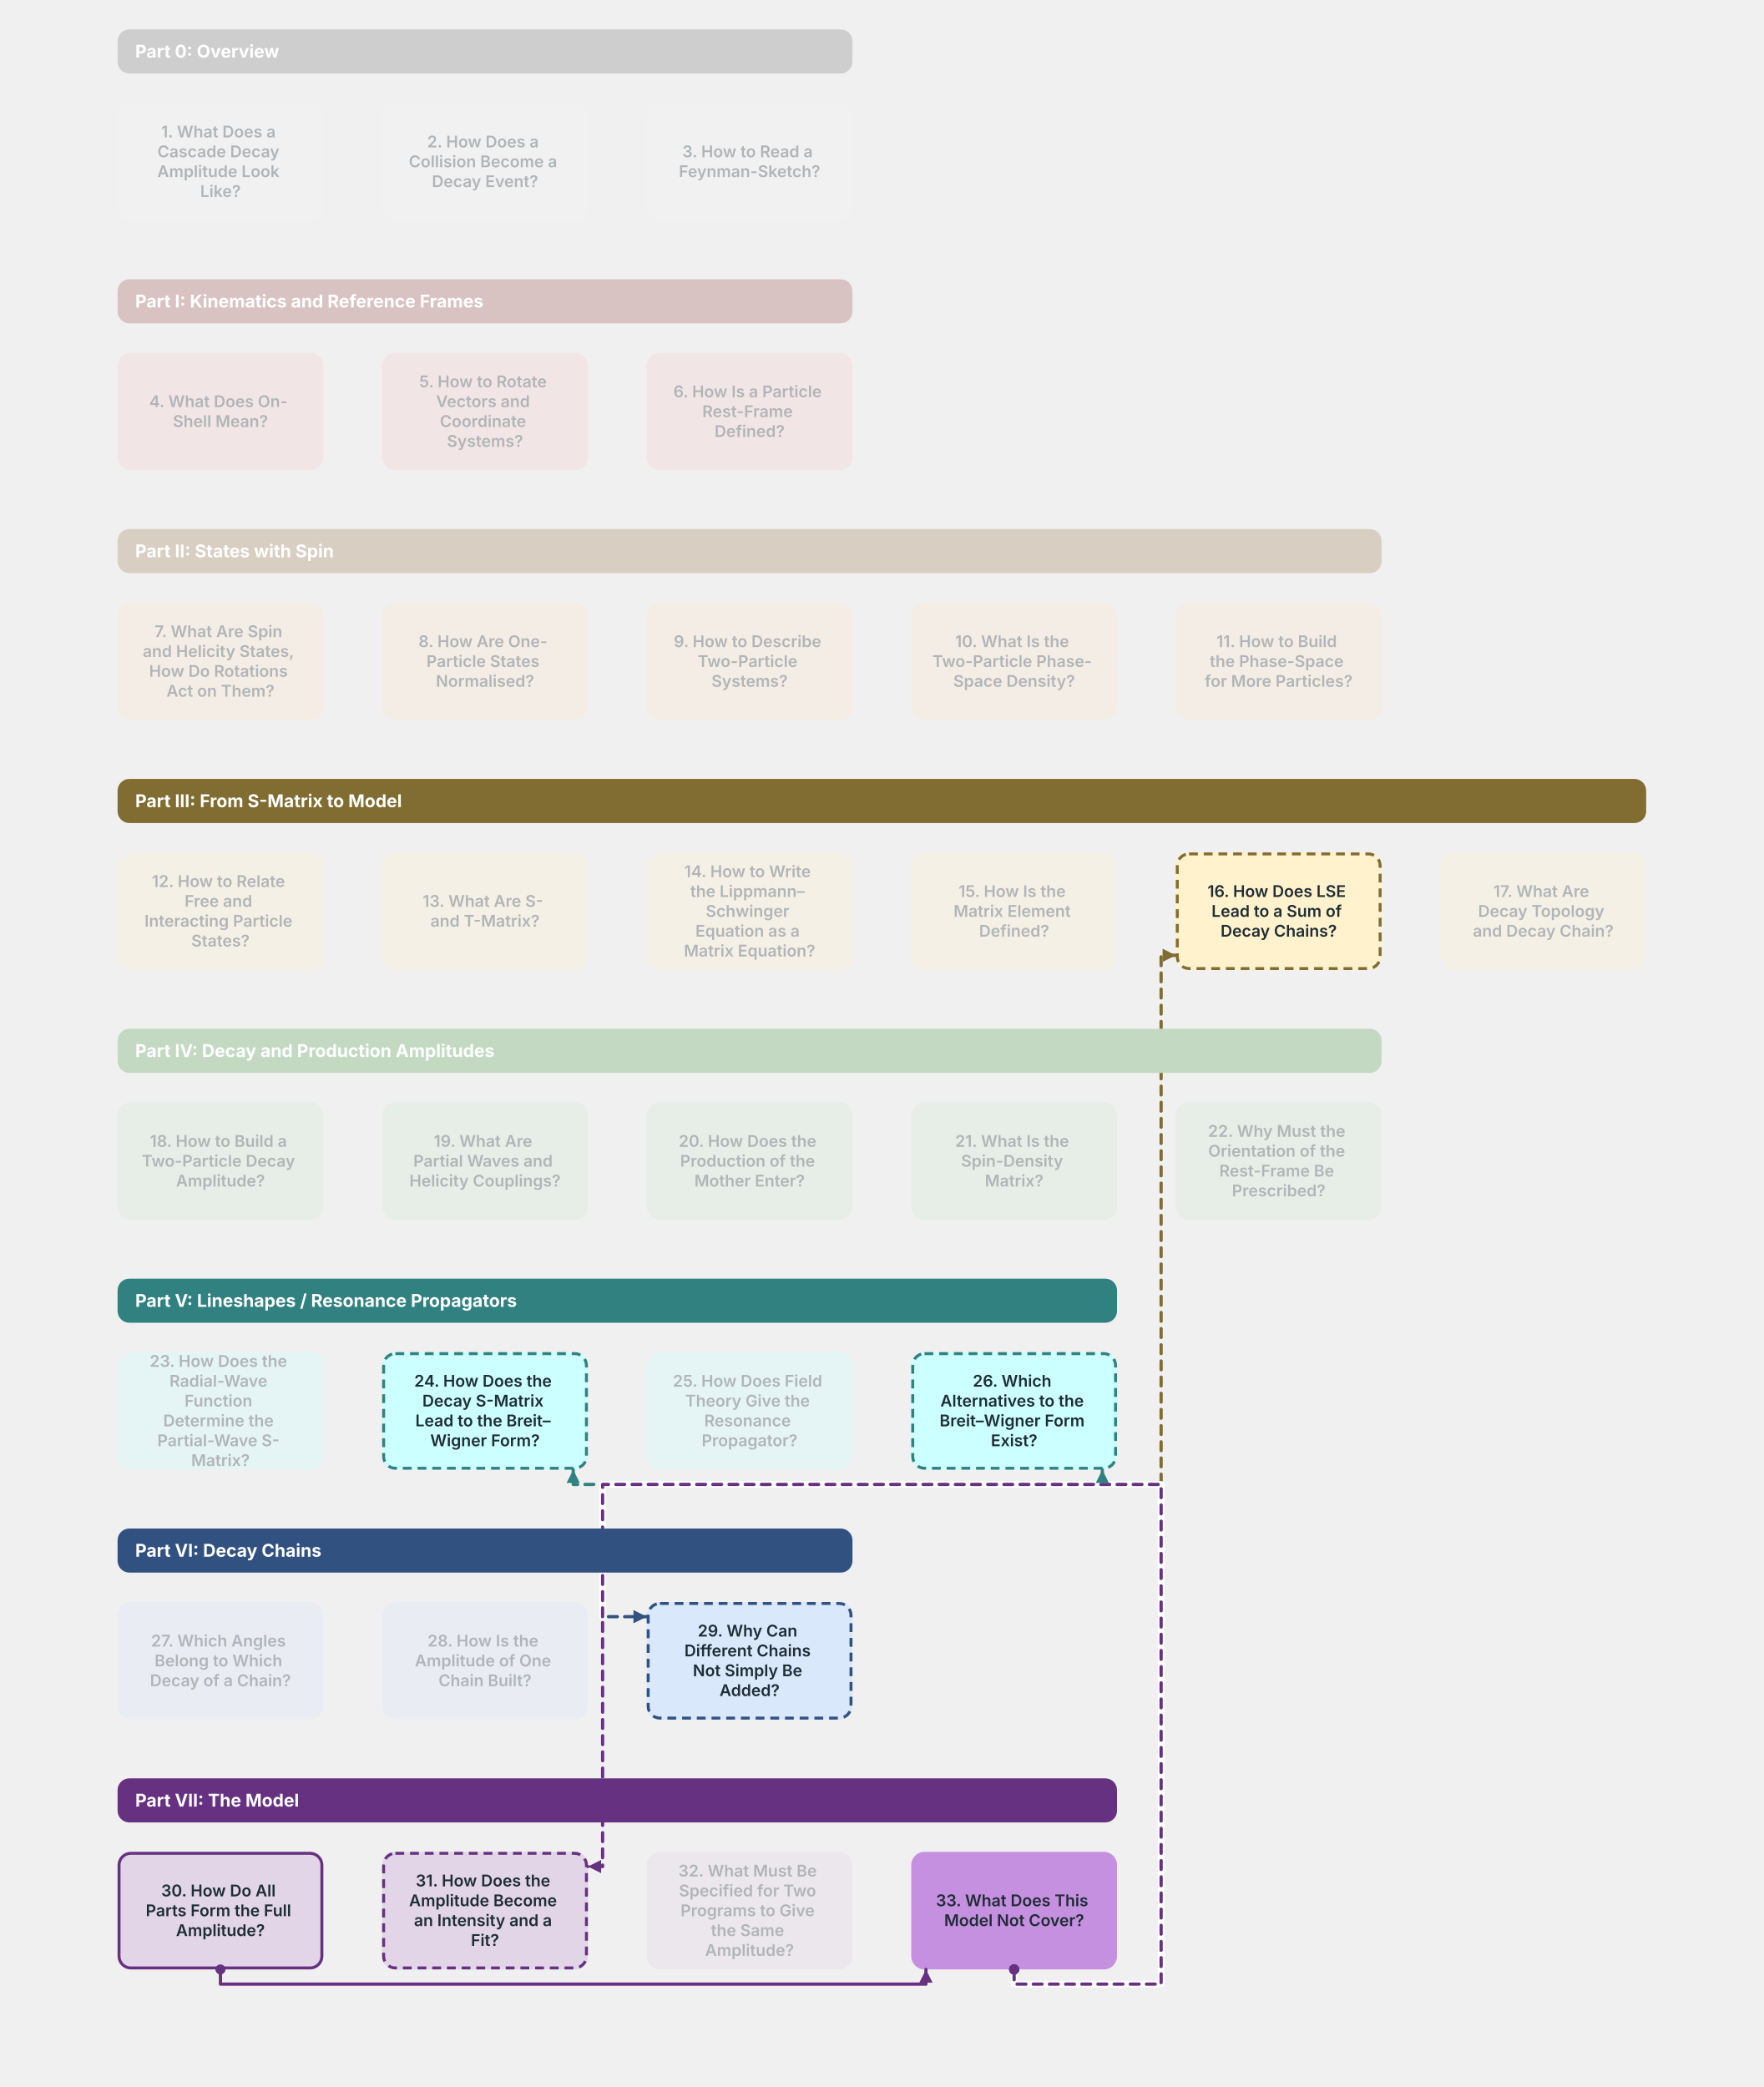
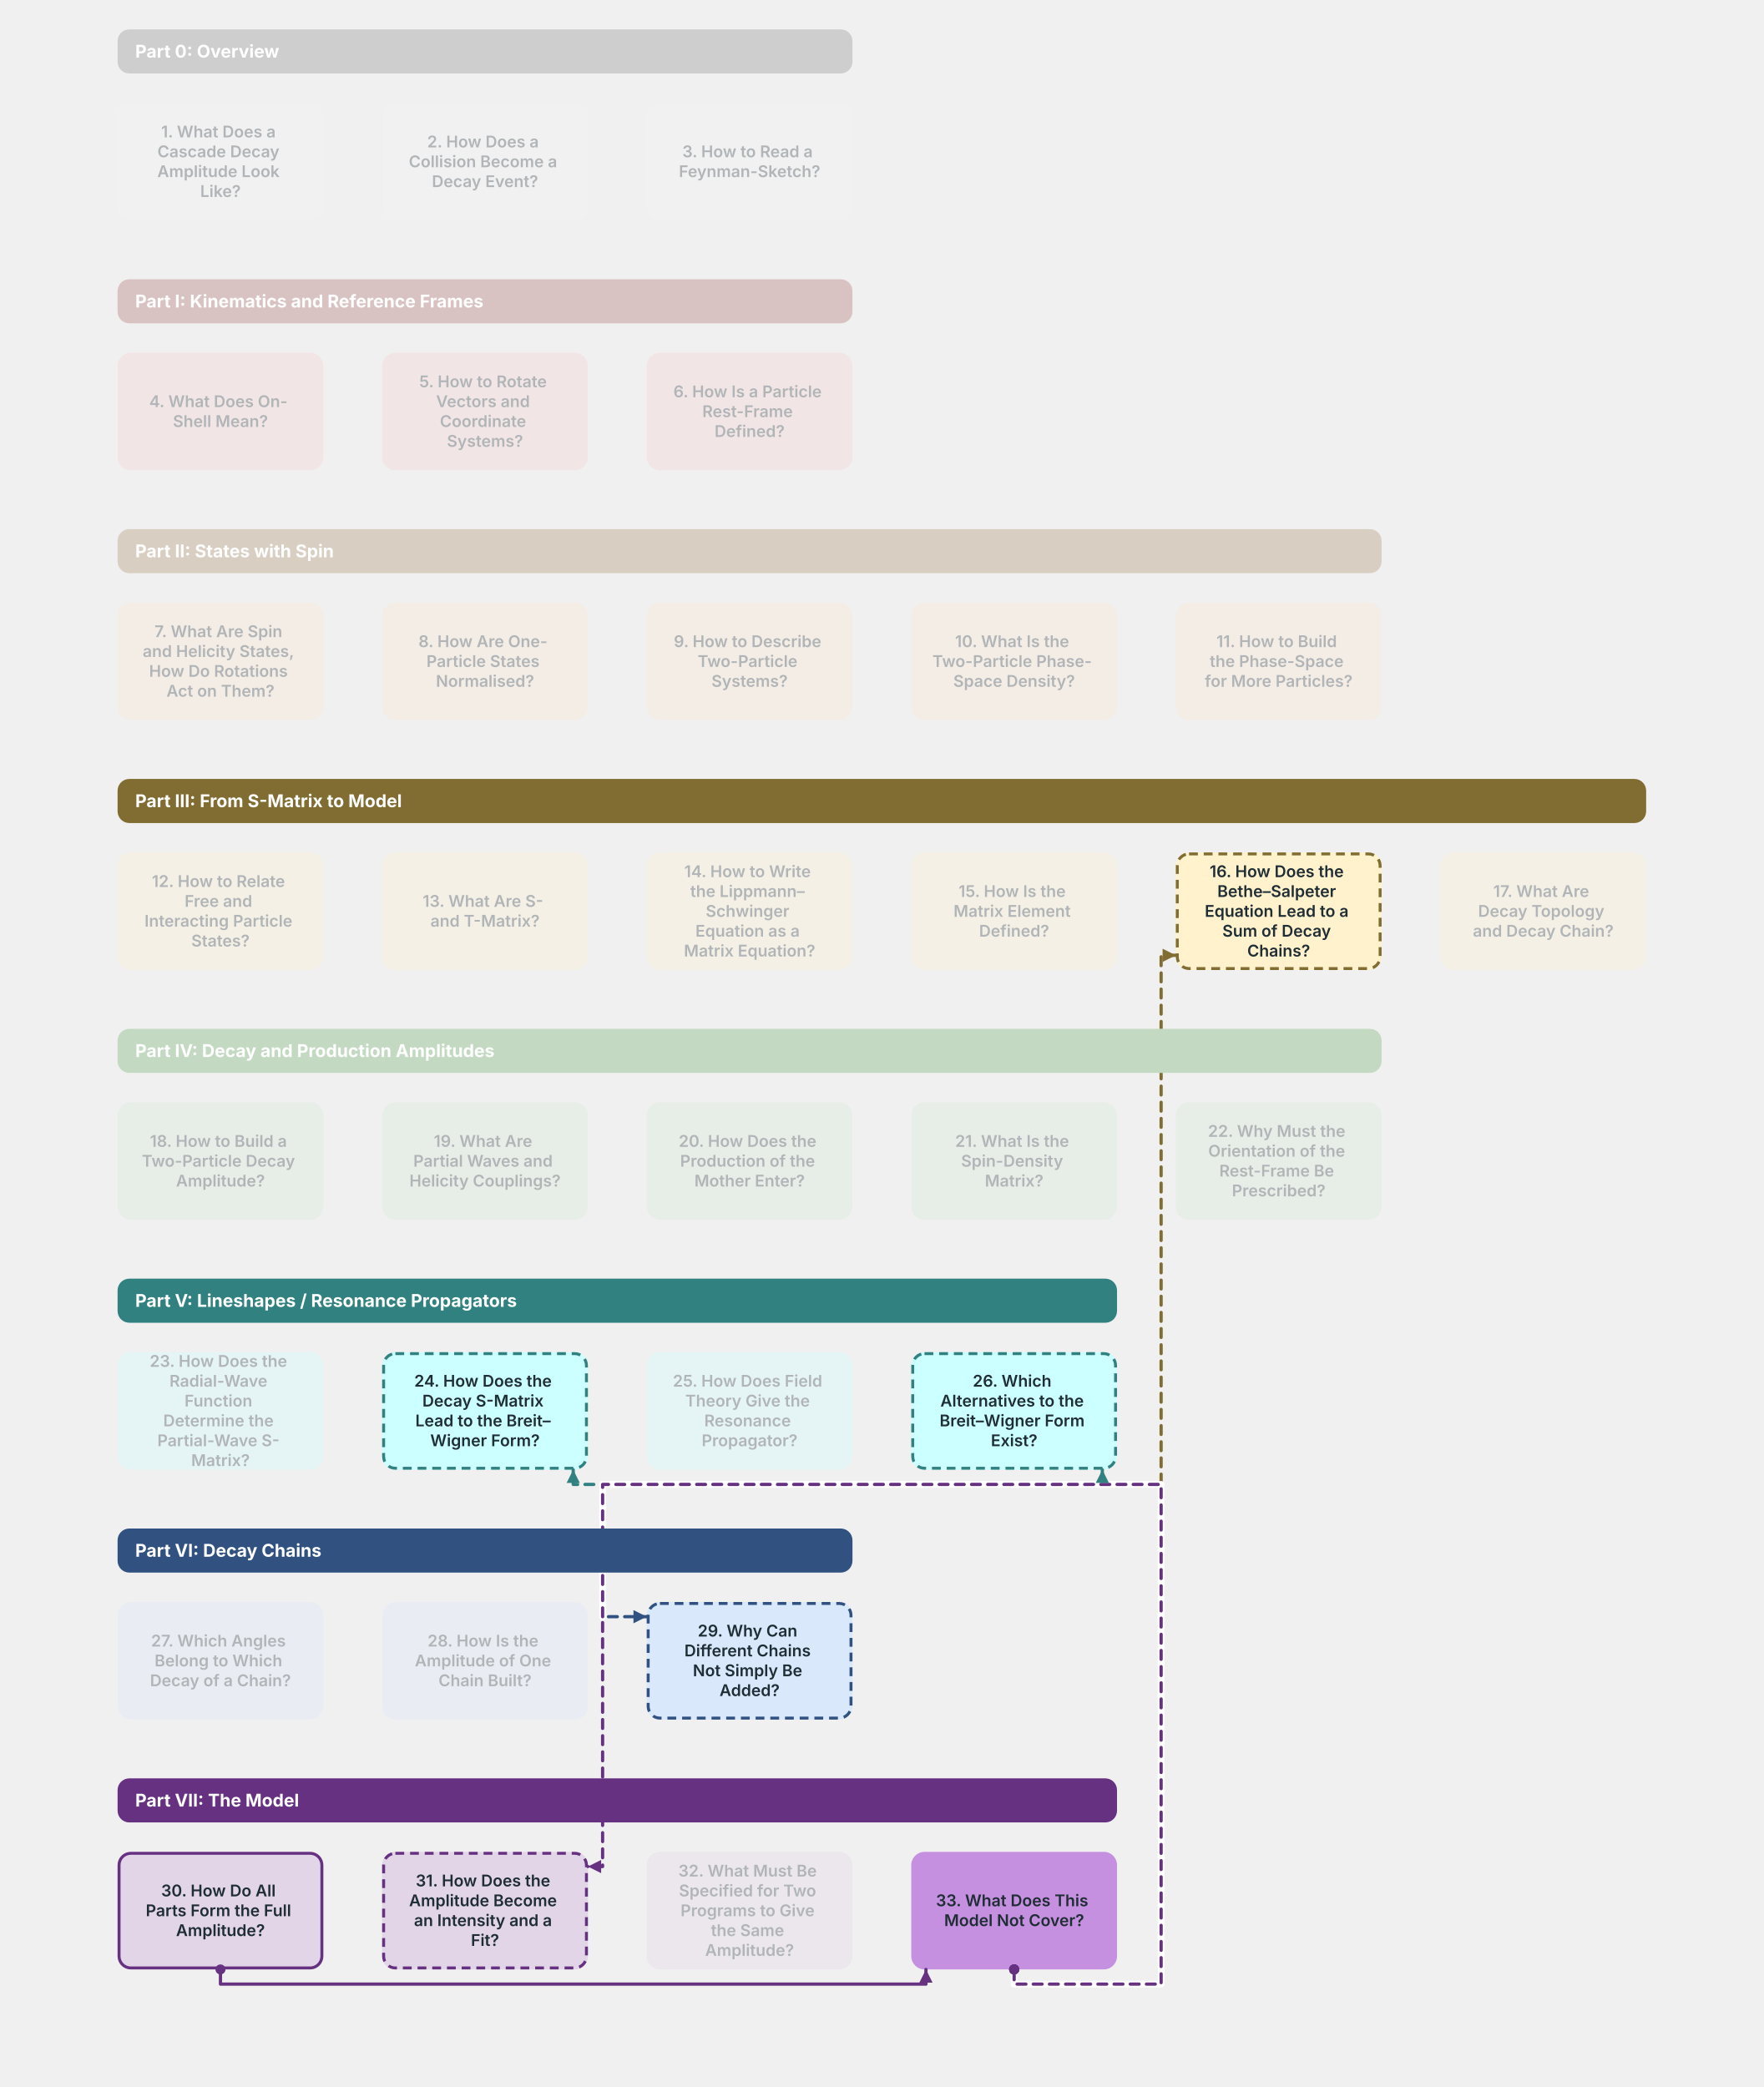
<svg xmlns="http://www.w3.org/2000/svg" viewBox="0 0 1200 1420" width="1200" height="1420" role="img" aria-label="Flow chart of the FAQ">
  <style>text{font-family:Inter,"Source Sans 3","Noto Sans","DejaVu Sans",sans-serif;font-size:11px;font-weight:600}.bar-title{font-size:12px;font-weight:700}</style>
  <g class="card" data-n="1" opacity="0.3">
    <rect class="card-bg" data-n="1" x="80" y="70" width="140" height="80" rx="9" fill="#F5F5F5" />
    <text fill="#1f2d35" text-anchor="middle">
      <tspan x="150" y="93.5">1. What Does a</tspan>
      <tspan x="150" y="107.0">Cascade Decay</tspan>
      <tspan x="150" y="120.5">Amplitude Look</tspan>
      <tspan x="150" y="134.0">Like?</tspan>
    </text>
  </g>
  <g class="card" data-n="2" opacity="0.3">
    <rect class="card-bg" data-n="2" x="260" y="70" width="140" height="80" rx="9" fill="#F5F5F5" />
    <text fill="#1f2d35" text-anchor="middle">
      <tspan x="330" y="100.3">2. How Does a</tspan>
      <tspan x="330" y="113.8">Collision Become a</tspan>
      <tspan x="330" y="127.3">Decay Event?</tspan>
    </text>
  </g>
  <g class="card" data-n="3" opacity="0.3">
    <rect class="card-bg" data-n="3" x="440" y="70" width="140" height="80" rx="9" fill="#F5F5F5" />
    <text fill="#1f2d35" text-anchor="middle">
      <tspan x="510" y="107.0">3. How to Read a</tspan>
      <tspan x="510" y="120.5">Feynman-Sketch?</tspan>
    </text>
  </g>
  <g class="card" data-n="4" opacity="0.3">
    <rect class="card-bg" data-n="4" x="80" y="240" width="140" height="80" rx="9" fill="#F8CECC" />
    <text fill="#1f2d35" text-anchor="middle">
      <tspan x="150" y="277.0">4. What Does On-</tspan>
      <tspan x="150" y="290.5">Shell Mean?</tspan>
    </text>
  </g>
  <g class="card" data-n="5" opacity="0.3">
    <rect class="card-bg" data-n="5" x="260" y="240" width="140" height="80" rx="9" fill="#F8CECC" />
    <text fill="#1f2d35" text-anchor="middle">
      <tspan x="330" y="263.5">5. How to Rotate</tspan>
      <tspan x="330" y="277.0">Vectors and</tspan>
      <tspan x="330" y="290.5">Coordinate</tspan>
      <tspan x="330" y="304.0">Systems?</tspan>
    </text>
  </g>
  <g class="card" data-n="6" opacity="0.3">
    <rect class="card-bg" data-n="6" x="440" y="240" width="140" height="80" rx="9" fill="#F8CECC" />
    <text fill="#1f2d35" text-anchor="middle">
      <tspan x="510" y="270.3">6. How Is a Particle</tspan>
      <tspan x="510" y="283.8">Rest-Frame</tspan>
      <tspan x="510" y="297.3">Defined?</tspan>
    </text>
  </g>
  <g class="card" data-n="7" opacity="0.3">
    <rect class="card-bg" data-n="7" x="80" y="410" width="140" height="80" rx="9" fill="#FFE6CC" />
    <text fill="#1f2d35" text-anchor="middle">
      <tspan x="150" y="433.5">7. What Are Spin</tspan>
      <tspan x="150" y="447.0">and Helicity States,</tspan>
      <tspan x="150" y="460.5">How Do Rotations</tspan>
      <tspan x="150" y="474.0">Act on Them?</tspan>
    </text>
  </g>
  <g class="card" data-n="8" opacity="0.3">
    <rect class="card-bg" data-n="8" x="260" y="410" width="140" height="80" rx="9" fill="#FFE6CC" />
    <text fill="#1f2d35" text-anchor="middle">
      <tspan x="330" y="440.3">8. How Are One-</tspan>
      <tspan x="330" y="453.8">Particle States</tspan>
      <tspan x="330" y="467.3">Normalised?</tspan>
    </text>
  </g>
  <g class="card" data-n="9" opacity="0.3">
    <rect class="card-bg" data-n="9" x="440" y="410" width="140" height="80" rx="9" fill="#FFE6CC" />
    <text fill="#1f2d35" text-anchor="middle">
      <tspan x="510" y="440.3">9. How to Describe</tspan>
      <tspan x="510" y="453.8">Two-Particle</tspan>
      <tspan x="510" y="467.3">Systems?</tspan>
    </text>
  </g>
  <g class="card" data-n="10" opacity="0.3">
    <rect class="card-bg" data-n="10" x="620" y="410" width="140" height="80" rx="9" fill="#FFE6CC" />
    <text fill="#1f2d35" text-anchor="middle">
      <tspan x="690" y="440.3">10. What Is the</tspan>
      <tspan x="690" y="453.8">Two-Particle Phase-</tspan>
      <tspan x="690" y="467.3">Space Density?</tspan>
    </text>
  </g>
  <g class="card" data-n="11" opacity="0.3">
    <rect class="card-bg" data-n="11" x="800" y="410" width="140" height="80" rx="9" fill="#FFE6CC" />
    <text fill="#1f2d35" text-anchor="middle">
      <tspan x="870" y="440.3">11. How to Build</tspan>
      <tspan x="870" y="453.8">the Phase-Space</tspan>
      <tspan x="870" y="467.3">for More Particles?</tspan>
    </text>
  </g>
  <g class="card" data-n="12" opacity="0.3">
    <rect class="card-bg" data-n="12" x="80" y="580" width="140" height="80" rx="9" fill="#FFF2CC" />
    <text fill="#1f2d35" text-anchor="middle">
      <tspan x="150" y="603.5">12. How to Relate</tspan>
      <tspan x="150" y="617.0">Free and</tspan>
      <tspan x="150" y="630.5">Interacting Particle</tspan>
      <tspan x="150" y="644.0">States?</tspan>
    </text>
  </g>
  <g class="card" data-n="13" opacity="0.3">
    <rect class="card-bg" data-n="13" x="260" y="580" width="140" height="80" rx="9" fill="#FFF2CC" />
    <text fill="#1f2d35" text-anchor="middle">
      <tspan x="330" y="617.0">13. What Are S-</tspan>
      <tspan x="330" y="630.5">and T-Matrix?</tspan>
    </text>
  </g>
  <g class="card" data-n="14" opacity="0.3">
    <rect class="card-bg" data-n="14" x="440" y="580" width="140" height="80" rx="9" fill="#FFF2CC" />
    <text fill="#1f2d35" text-anchor="middle">
      <tspan x="510" y="596.8">14. How to Write</tspan>
      <tspan x="510" y="610.3">the Lippmann–</tspan>
      <tspan x="510" y="623.8">Schwinger</tspan>
      <tspan x="510" y="637.3">Equation as a</tspan>
      <tspan x="510" y="650.8">Matrix Equation?</tspan>
    </text>
  </g>
  <g class="card" data-n="15" opacity="0.3">
    <rect class="card-bg" data-n="15" x="620" y="580" width="140" height="80" rx="9" fill="#FFF2CC" />
    <text fill="#1f2d35" text-anchor="middle">
      <tspan x="690" y="610.3">15. How Is the</tspan>
      <tspan x="690" y="623.8">Matrix Element</tspan>
      <tspan x="690" y="637.3">Defined?</tspan>
    </text>
  </g>
  <g class="card" data-n="16" opacity="1">
    <rect class="card-bg" data-n="16" x="800" y="580" width="140" height="80" rx="9" fill="#FFF2CC" />
    <rect class="frame see" data-n="16" x="801" y="581" width="138" height="78" rx="8" fill="none" stroke="#816D31" stroke-width="2" stroke-dasharray="6 4" />
    <text fill="#1f2d35" text-anchor="middle">
-       <tspan x="870" y="610.3">16. How Does LSE</tspan>
-       <tspan x="870" y="623.8">Lead to a Sum of</tspan>
-       <tspan x="870" y="637.3">Decay Chains?</tspan>
+       <tspan x="870" y="596.8">16. How Does the</tspan>
+       <tspan x="870" y="610.3">Bethe–Salpeter</tspan>
+       <tspan x="870" y="623.8">Equation Lead to a</tspan>
+       <tspan x="870" y="637.3">Sum of Decay</tspan>
+       <tspan x="870" y="650.8">Chains?</tspan>
    </text>
  </g>
  <g class="card" data-n="17" opacity="0.3">
    <rect class="card-bg" data-n="17" x="980" y="580" width="140" height="80" rx="9" fill="#FFF2CC" />
    <text fill="#1f2d35" text-anchor="middle">
      <tspan x="1050" y="610.3">17. What Are</tspan>
      <tspan x="1050" y="623.8">Decay Topology</tspan>
      <tspan x="1050" y="637.3">and Decay Chain?</tspan>
    </text>
  </g>
  <g class="card" data-n="18" opacity="0.3">
    <rect class="card-bg" data-n="18" x="80" y="750" width="140" height="80" rx="9" fill="#D5E8D4" />
    <text fill="#1f2d35" text-anchor="middle">
      <tspan x="150" y="780.3">18. How to Build a</tspan>
      <tspan x="150" y="793.8">Two-Particle Decay</tspan>
      <tspan x="150" y="807.3">Amplitude?</tspan>
    </text>
  </g>
  <g class="card" data-n="19" opacity="0.3">
    <rect class="card-bg" data-n="19" x="260" y="750" width="140" height="80" rx="9" fill="#D5E8D4" />
    <text fill="#1f2d35" text-anchor="middle">
      <tspan x="330" y="780.3">19. What Are</tspan>
      <tspan x="330" y="793.8">Partial Waves and</tspan>
      <tspan x="330" y="807.3">Helicity Couplings?</tspan>
    </text>
  </g>
  <g class="card" data-n="20" opacity="0.3">
    <rect class="card-bg" data-n="20" x="440" y="750" width="140" height="80" rx="9" fill="#D5E8D4" />
    <text fill="#1f2d35" text-anchor="middle">
      <tspan x="510" y="780.3">20. How Does the</tspan>
      <tspan x="510" y="793.8">Production of the</tspan>
      <tspan x="510" y="807.3">Mother Enter?</tspan>
    </text>
  </g>
  <g class="card" data-n="21" opacity="0.3">
    <rect class="card-bg" data-n="21" x="620" y="750" width="140" height="80" rx="9" fill="#D5E8D4" />
    <text fill="#1f2d35" text-anchor="middle">
      <tspan x="690" y="780.3">21. What Is the</tspan>
      <tspan x="690" y="793.8">Spin-Density</tspan>
      <tspan x="690" y="807.3">Matrix?</tspan>
    </text>
  </g>
  <g class="card" data-n="22" opacity="0.3">
    <rect class="card-bg" data-n="22" x="800" y="750" width="140" height="80" rx="9" fill="#D5E8D4" />
    <text fill="#1f2d35" text-anchor="middle">
      <tspan x="870" y="773.5">22. Why Must the</tspan>
      <tspan x="870" y="787.0">Orientation of the</tspan>
      <tspan x="870" y="800.5">Rest-Frame Be</tspan>
      <tspan x="870" y="814.0">Prescribed?</tspan>
    </text>
  </g>
  <g class="card" data-n="23" opacity="0.3">
    <rect class="card-bg" data-n="23" x="80" y="920" width="140" height="80" rx="9" fill="#CCFFFF" />
    <text fill="#1f2d35" text-anchor="middle">
      <tspan x="150" y="930.0">23. How Does the</tspan>
      <tspan x="150" y="943.5">Radial-Wave</tspan>
      <tspan x="150" y="957.0">Function</tspan>
      <tspan x="150" y="970.5">Determine the</tspan>
      <tspan x="150" y="984.0">Partial-Wave S-</tspan>
      <tspan x="150" y="997.5">Matrix?</tspan>
    </text>
  </g>
  <g class="card" data-n="24" opacity="1">
    <rect class="card-bg" data-n="24" x="260" y="920" width="140" height="80" rx="9" fill="#CCFFFF" />
    <rect class="frame see" data-n="24" x="261" y="921" width="138" height="78" rx="8" fill="none" stroke="#318181" stroke-width="2" stroke-dasharray="6 4" />
    <text fill="#1f2d35" text-anchor="middle">
      <tspan x="330" y="943.5">24. How Does the</tspan>
      <tspan x="330" y="957.0">Decay S-Matrix</tspan>
      <tspan x="330" y="970.5">Lead to the Breit–</tspan>
      <tspan x="330" y="984.0">Wigner Form?</tspan>
    </text>
  </g>
  <g class="card" data-n="25" opacity="0.3">
    <rect class="card-bg" data-n="25" x="440" y="920" width="140" height="80" rx="9" fill="#CCFFFF" />
    <text fill="#1f2d35" text-anchor="middle">
      <tspan x="510" y="943.5">25. How Does Field</tspan>
      <tspan x="510" y="957.0">Theory Give the</tspan>
      <tspan x="510" y="970.5">Resonance</tspan>
      <tspan x="510" y="984.0">Propagator?</tspan>
    </text>
  </g>
  <g class="card" data-n="26" opacity="1">
    <rect class="card-bg" data-n="26" x="620" y="920" width="140" height="80" rx="9" fill="#CCFFFF" />
    <rect class="frame see" data-n="26" x="621" y="921" width="138" height="78" rx="8" fill="none" stroke="#318181" stroke-width="2" stroke-dasharray="6 4" />
    <text fill="#1f2d35" text-anchor="middle">
      <tspan x="690" y="943.5">26. Which</tspan>
      <tspan x="690" y="957.0">Alternatives to the</tspan>
      <tspan x="690" y="970.5">Breit–Wigner Form</tspan>
      <tspan x="690" y="984.0">Exist?</tspan>
    </text>
  </g>
  <g class="card" data-n="27" opacity="0.3">
    <rect class="card-bg" data-n="27" x="80" y="1090" width="140" height="80" rx="9" fill="#DAE8FC" />
    <text fill="#1f2d35" text-anchor="middle">
      <tspan x="150" y="1120.3">27. Which Angles</tspan>
      <tspan x="150" y="1133.8">Belong to Which</tspan>
      <tspan x="150" y="1147.3">Decay of a Chain?</tspan>
    </text>
  </g>
  <g class="card" data-n="28" opacity="0.3">
    <rect class="card-bg" data-n="28" x="260" y="1090" width="140" height="80" rx="9" fill="#DAE8FC" />
    <text fill="#1f2d35" text-anchor="middle">
      <tspan x="330" y="1120.3">28. How Is the</tspan>
      <tspan x="330" y="1133.8">Amplitude of One</tspan>
      <tspan x="330" y="1147.3">Chain Built?</tspan>
    </text>
  </g>
  <g class="card" data-n="29" opacity="1">
    <rect class="card-bg" data-n="29" x="440" y="1090" width="140" height="80" rx="9" fill="#DAE8FC" />
    <rect class="frame see" data-n="29" x="441" y="1091" width="138" height="78" rx="8" fill="none" stroke="#315281" stroke-width="2" stroke-dasharray="6 4" />
    <text fill="#1f2d35" text-anchor="middle">
      <tspan x="510" y="1113.5">29. Why Can</tspan>
      <tspan x="510" y="1127.0">Different Chains</tspan>
      <tspan x="510" y="1140.5">Not Simply Be</tspan>
      <tspan x="510" y="1154.0">Added?</tspan>
    </text>
  </g>
  <g class="card" data-n="30" opacity="1">
    <rect class="card-bg" data-n="30" x="80" y="1260" width="140" height="80" rx="9" fill="#E1D5E7" />
    <rect class="frame need" data-n="30" x="81" y="1261" width="138" height="78" rx="8" fill="none" stroke="#673181" stroke-width="2" />
    <text fill="#1f2d35" text-anchor="middle">
      <tspan x="150" y="1290.3">30. How Do All</tspan>
      <tspan x="150" y="1303.8">Parts Form the Full</tspan>
      <tspan x="150" y="1317.3">Amplitude?</tspan>
    </text>
  </g>
  <g class="card" data-n="31" opacity="1">
    <rect class="card-bg" data-n="31" x="260" y="1260" width="140" height="80" rx="9" fill="#E1D5E7" />
    <rect class="frame see" data-n="31" x="261" y="1261" width="138" height="78" rx="8" fill="none" stroke="#673181" stroke-width="2" stroke-dasharray="6 4" />
    <text fill="#1f2d35" text-anchor="middle">
      <tspan x="330" y="1283.5">31. How Does the</tspan>
      <tspan x="330" y="1297.0">Amplitude Become</tspan>
      <tspan x="330" y="1310.5">an Intensity and a</tspan>
      <tspan x="330" y="1324.0">Fit?</tspan>
    </text>
  </g>
  <g class="card" data-n="32" opacity="0.3">
    <rect class="card-bg" data-n="32" x="440" y="1260" width="140" height="80" rx="9" fill="#E1D5E7" />
    <text fill="#1f2d35" text-anchor="middle">
      <tspan x="510" y="1276.8">32. What Must Be</tspan>
      <tspan x="510" y="1290.3">Specified for Two</tspan>
      <tspan x="510" y="1303.8">Programs to Give</tspan>
      <tspan x="510" y="1317.3">the Same</tspan>
      <tspan x="510" y="1330.8">Amplitude?</tspan>
    </text>
  </g>
  <g class="card" data-n="33" opacity="1">
    <rect class="card-bg" data-n="33" x="620" y="1260" width="140" height="80" rx="9" fill="#C590DF" />
    <text fill="#1f2d35" text-anchor="middle">
      <tspan x="690" y="1297.0">33. What Does This</tspan>
      <tspan x="690" y="1310.5">Model Not Cover?</tspan>
    </text>
  </g>
  <g class="lines" fill="none" stroke-linejoin="round" stroke-linecap="round">
    <path class="see" data-card="16" data-from="33" data-to="16" d="M690 1340 L690 1350 L790 1350 L790 650 L800 650" stroke="#816D31" stroke-width="2.2" stroke-dasharray="6 5" />
    <path class="see" data-card="24" data-from="33" data-to="24" d="M690 1340 L690 1350 L790 1350 L790 1010 L390 1010 L390 1000" stroke="#318181" stroke-width="2.2" stroke-dasharray="6 5" />
    <path class="see" data-card="31" data-from="33" data-to="31" d="M690 1340 L690 1350 L790 1350 L790 1010 L410 1010 L410 1270 L400 1270" stroke="#673181" stroke-width="2.2" stroke-dasharray="6 5" />
    <path class="see" data-card="29" data-from="33" data-to="29" d="M690 1340 L690 1350 L790 1350 L790 1010 L410 1010 L410 1100 L440 1100" stroke="#315281" stroke-width="2.2" stroke-dasharray="6 5" />
    <path class="see" data-card="26" data-from="33" data-to="26" d="M690 1340 L690 1350 L790 1350 L790 1010 L750 1010 L750 1000" stroke="#318181" stroke-width="2.2" stroke-dasharray="6 5" />
    <path class="trunk-under" d="M410 1100 L410 1010 L790 1010 L790 1350 L690 1350 L690 1340" stroke="#fff" stroke-width="4.6" />
    <path class="trunk" d="M410 1100 L410 1010 L790 1010 L790 1350 L690 1350 L690 1340" stroke="#673181" stroke-width="2.2" stroke-dasharray="6 5" />
    <path class="need" data-card="30" data-from="30" data-to="33" d="M150 1340 L150 1350 L630 1350 L630 1340" stroke="#673181" stroke-width="2.2" />
    <polygon class="arrow" data-card="30" points="630,1340 634.5,1349 625.5,1349" fill="#673181" stroke="none" />
    <polygon class="arrow" data-card="16" points="800,650 791,654.5 791,645.5" fill="#816D31" stroke="none" />
    <polygon class="arrow" data-card="24" points="390,1000 394.5,1009 385.5,1009" fill="#318181" stroke="none" />
    <polygon class="arrow" data-card="31" points="400,1270 409,1265.5 409,1274.5" fill="#673181" stroke="none" />
    <polygon class="arrow" data-card="29" points="440,1100 431,1104.5 431,1095.5" fill="#315281" stroke="none" />
    <polygon class="arrow" data-card="26" points="750,1000 754.5,1009 745.5,1009" fill="#318181" stroke="none" />
    <circle class="start" data-card="30" cx="150" cy="1340" r="3.4" fill="#673181" stroke="none" />
    <circle class="start" data-card="16" cx="690" cy="1340" r="3.4" fill="#673181" stroke="none" />
    <circle class="start" data-card="24" cx="690" cy="1340" r="3.4" fill="#673181" stroke="none" />
    <circle class="start" data-card="31" cx="690" cy="1340" r="3.4" fill="#673181" stroke="none" />
    <circle class="start" data-card="29" cx="690" cy="1340" r="3.4" fill="#673181" stroke="none" />
    <circle class="start" data-card="26" cx="690" cy="1340" r="3.4" fill="#673181" stroke="none" />
  </g>
  <rect class="bar-underlay" x="80" y="20" width="500" height="30" rx="8" fill="#fff" />
  <g class="bar" data-part="0" opacity="0.3">
    <rect x="80" y="20" width="500" height="30" rx="8" fill="#595959" />
    <text class="bar-title" x="92" y="39.2" fill="#fff">Part 0: Overview</text>
  </g>
  <rect class="bar-underlay" x="80" y="190" width="500" height="30" rx="8" fill="#fff" />
  <g class="bar" data-part="1" opacity="0.3">
    <rect x="80" y="190" width="500" height="30" rx="8" fill="#813531" />
    <text class="bar-title" x="92" y="209.2" fill="#fff">Part I: Kinematics and Reference Frames</text>
  </g>
  <rect class="bar-underlay" x="80" y="360" width="860" height="30" rx="8" fill="#fff" />
  <g class="bar" data-part="2" opacity="0.3">
    <rect x="80" y="360" width="860" height="30" rx="8" fill="#815A31" />
    <text class="bar-title" x="92" y="379.2" fill="#fff">Part II: States with Spin</text>
  </g>
  <g class="bar" data-part="3" opacity="1">
    <rect x="80" y="530" width="1040" height="30" rx="8" fill="#816D31" />
    <text class="bar-title" x="92" y="549.2" fill="#fff">Part III: From S-Matrix to Model</text>
  </g>
  <rect class="bar-underlay" x="80" y="700" width="860" height="30" rx="8" fill="#fff" />
  <g class="bar" data-part="4" opacity="0.3">
    <rect x="80" y="700" width="860" height="30" rx="8" fill="#358131" />
    <text class="bar-title" x="92" y="719.2" fill="#fff">Part IV: Decay and Production Amplitudes</text>
  </g>
  <g class="bar" data-part="5" opacity="1">
    <rect x="80" y="870" width="680" height="30" rx="8" fill="#318181" />
    <text class="bar-title" x="92" y="889.2" fill="#fff">Part V: Lineshapes / Resonance Propagators</text>
  </g>
  <g class="bar" data-part="6" opacity="1">
    <rect x="80" y="1040" width="500" height="30" rx="8" fill="#315281" />
    <text class="bar-title" x="92" y="1059.2" fill="#fff">Part VI: Decay Chains</text>
  </g>
  <g class="bar" data-part="7" opacity="1">
    <rect x="80" y="1210" width="680" height="30" rx="8" fill="#673181" />
    <text class="bar-title" x="92" y="1229.2" fill="#fff">Part VII: The Model</text>
  </g>
</svg>
